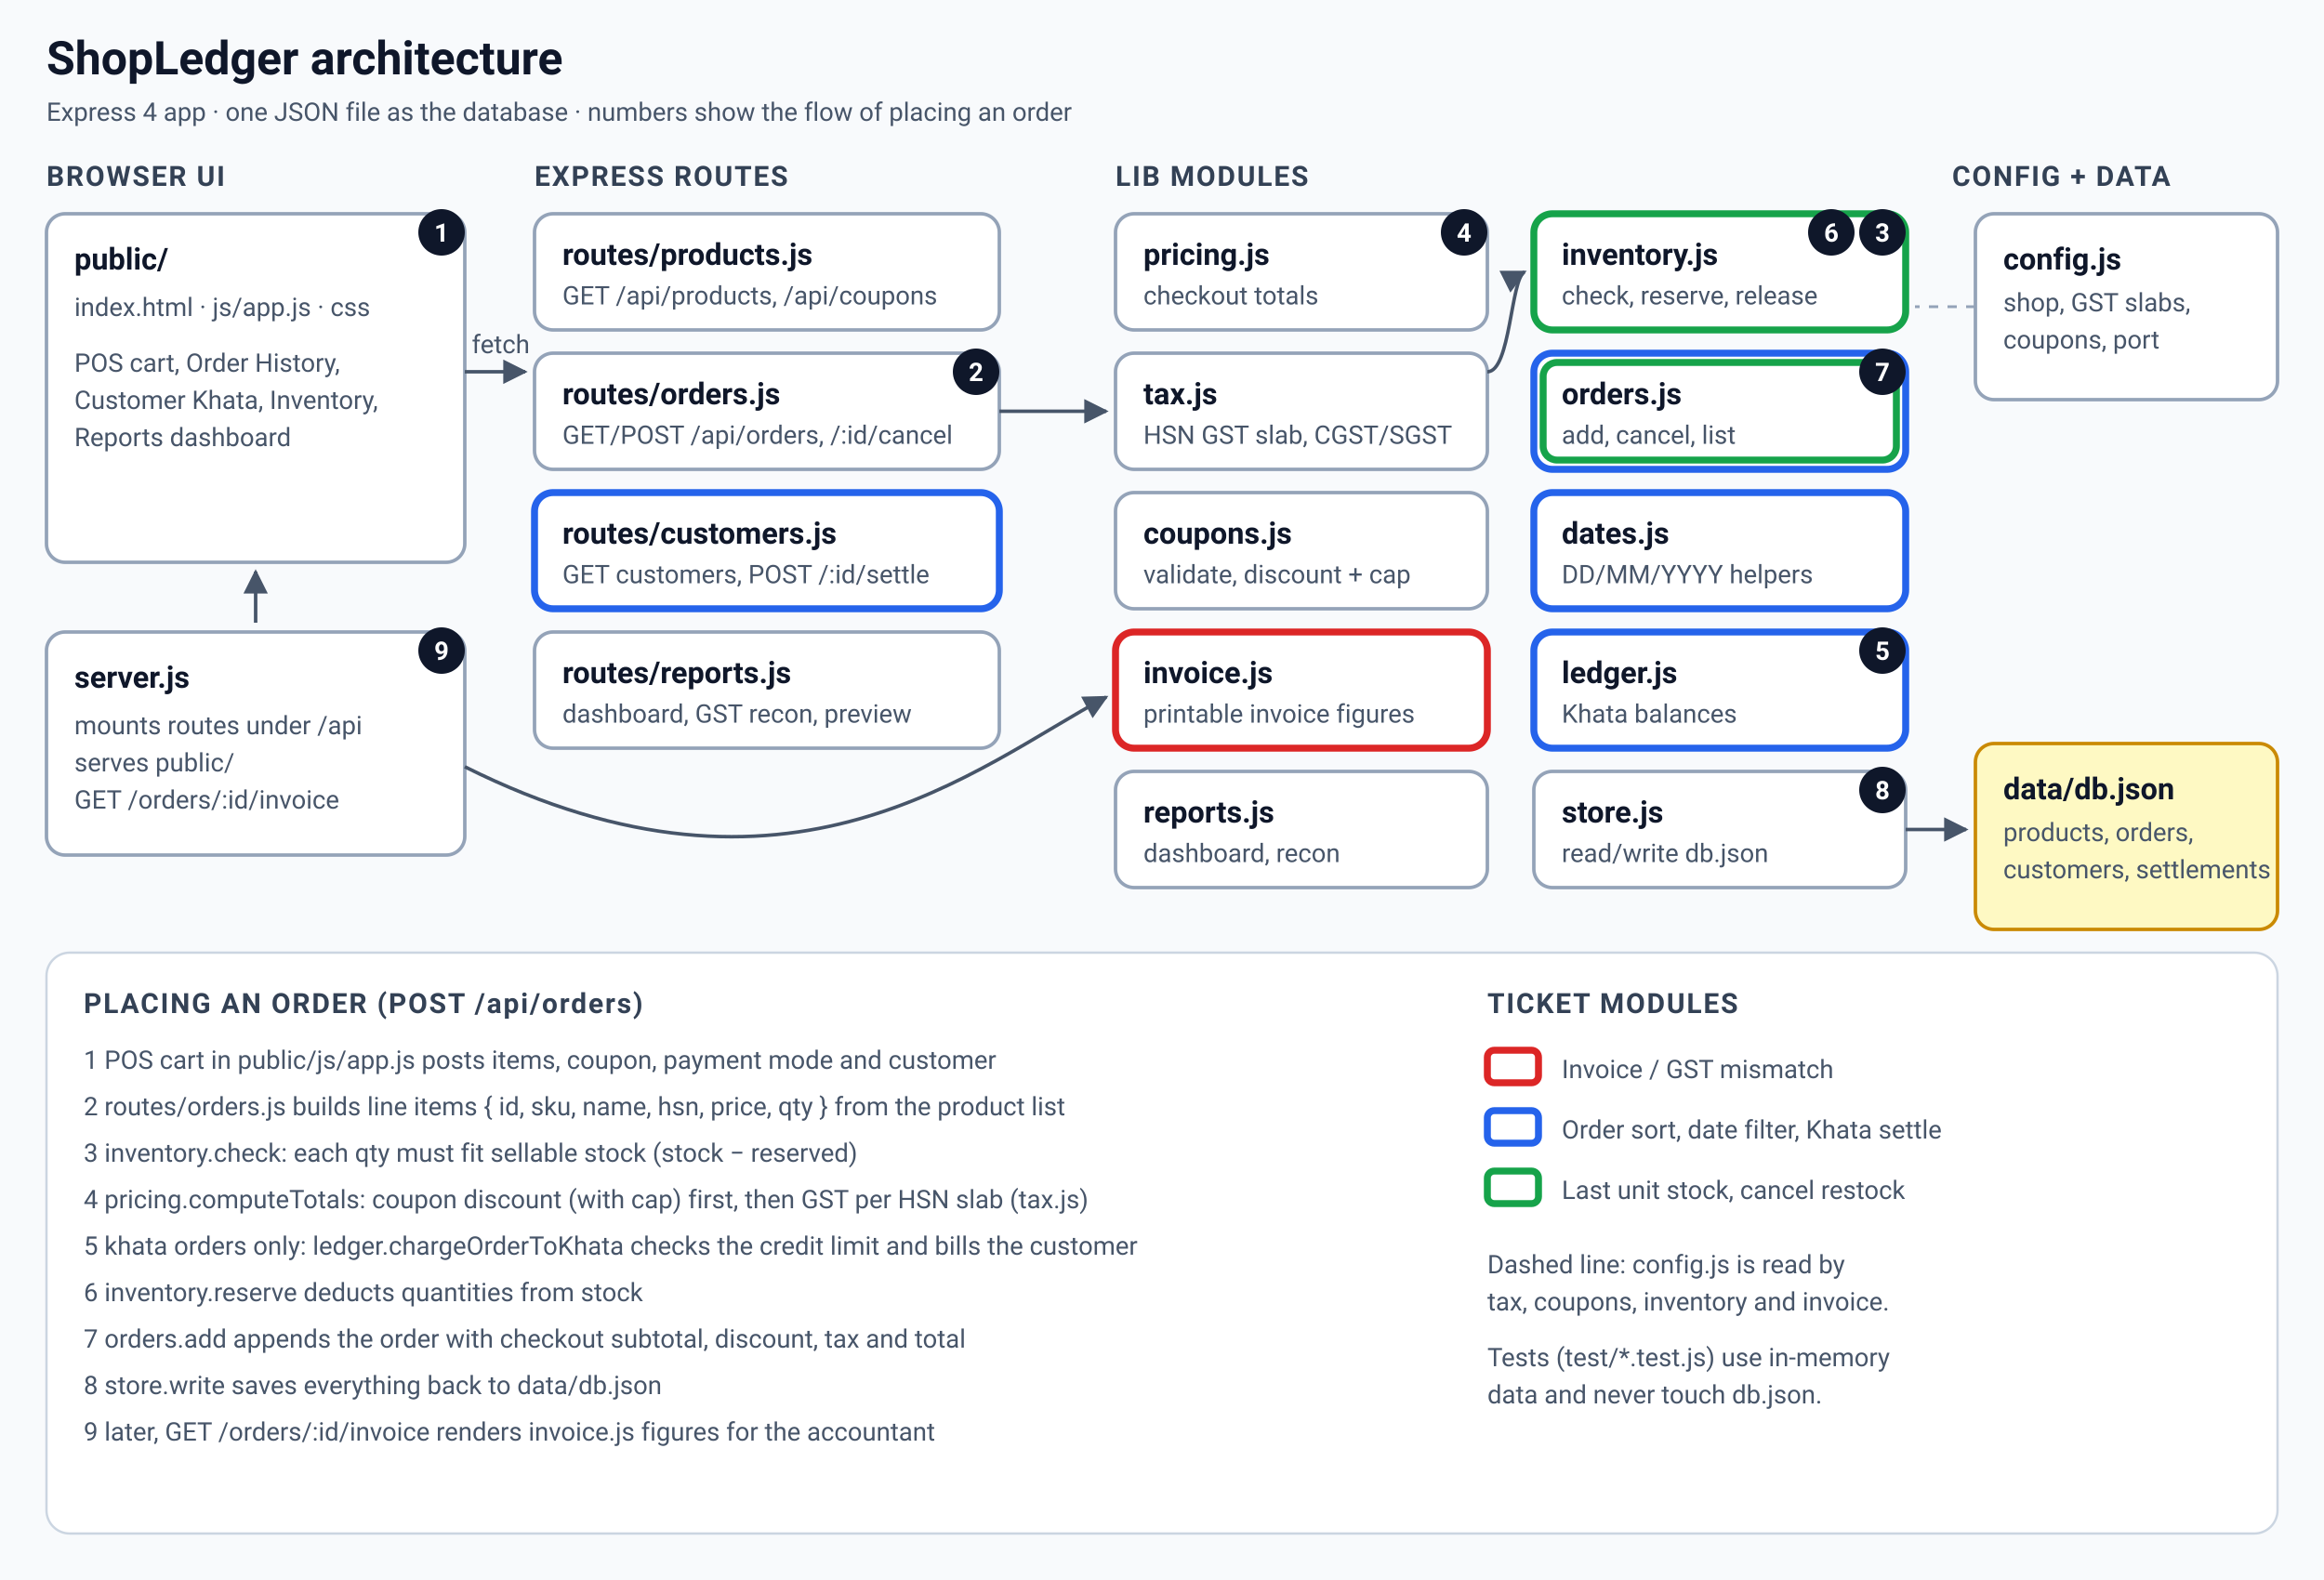
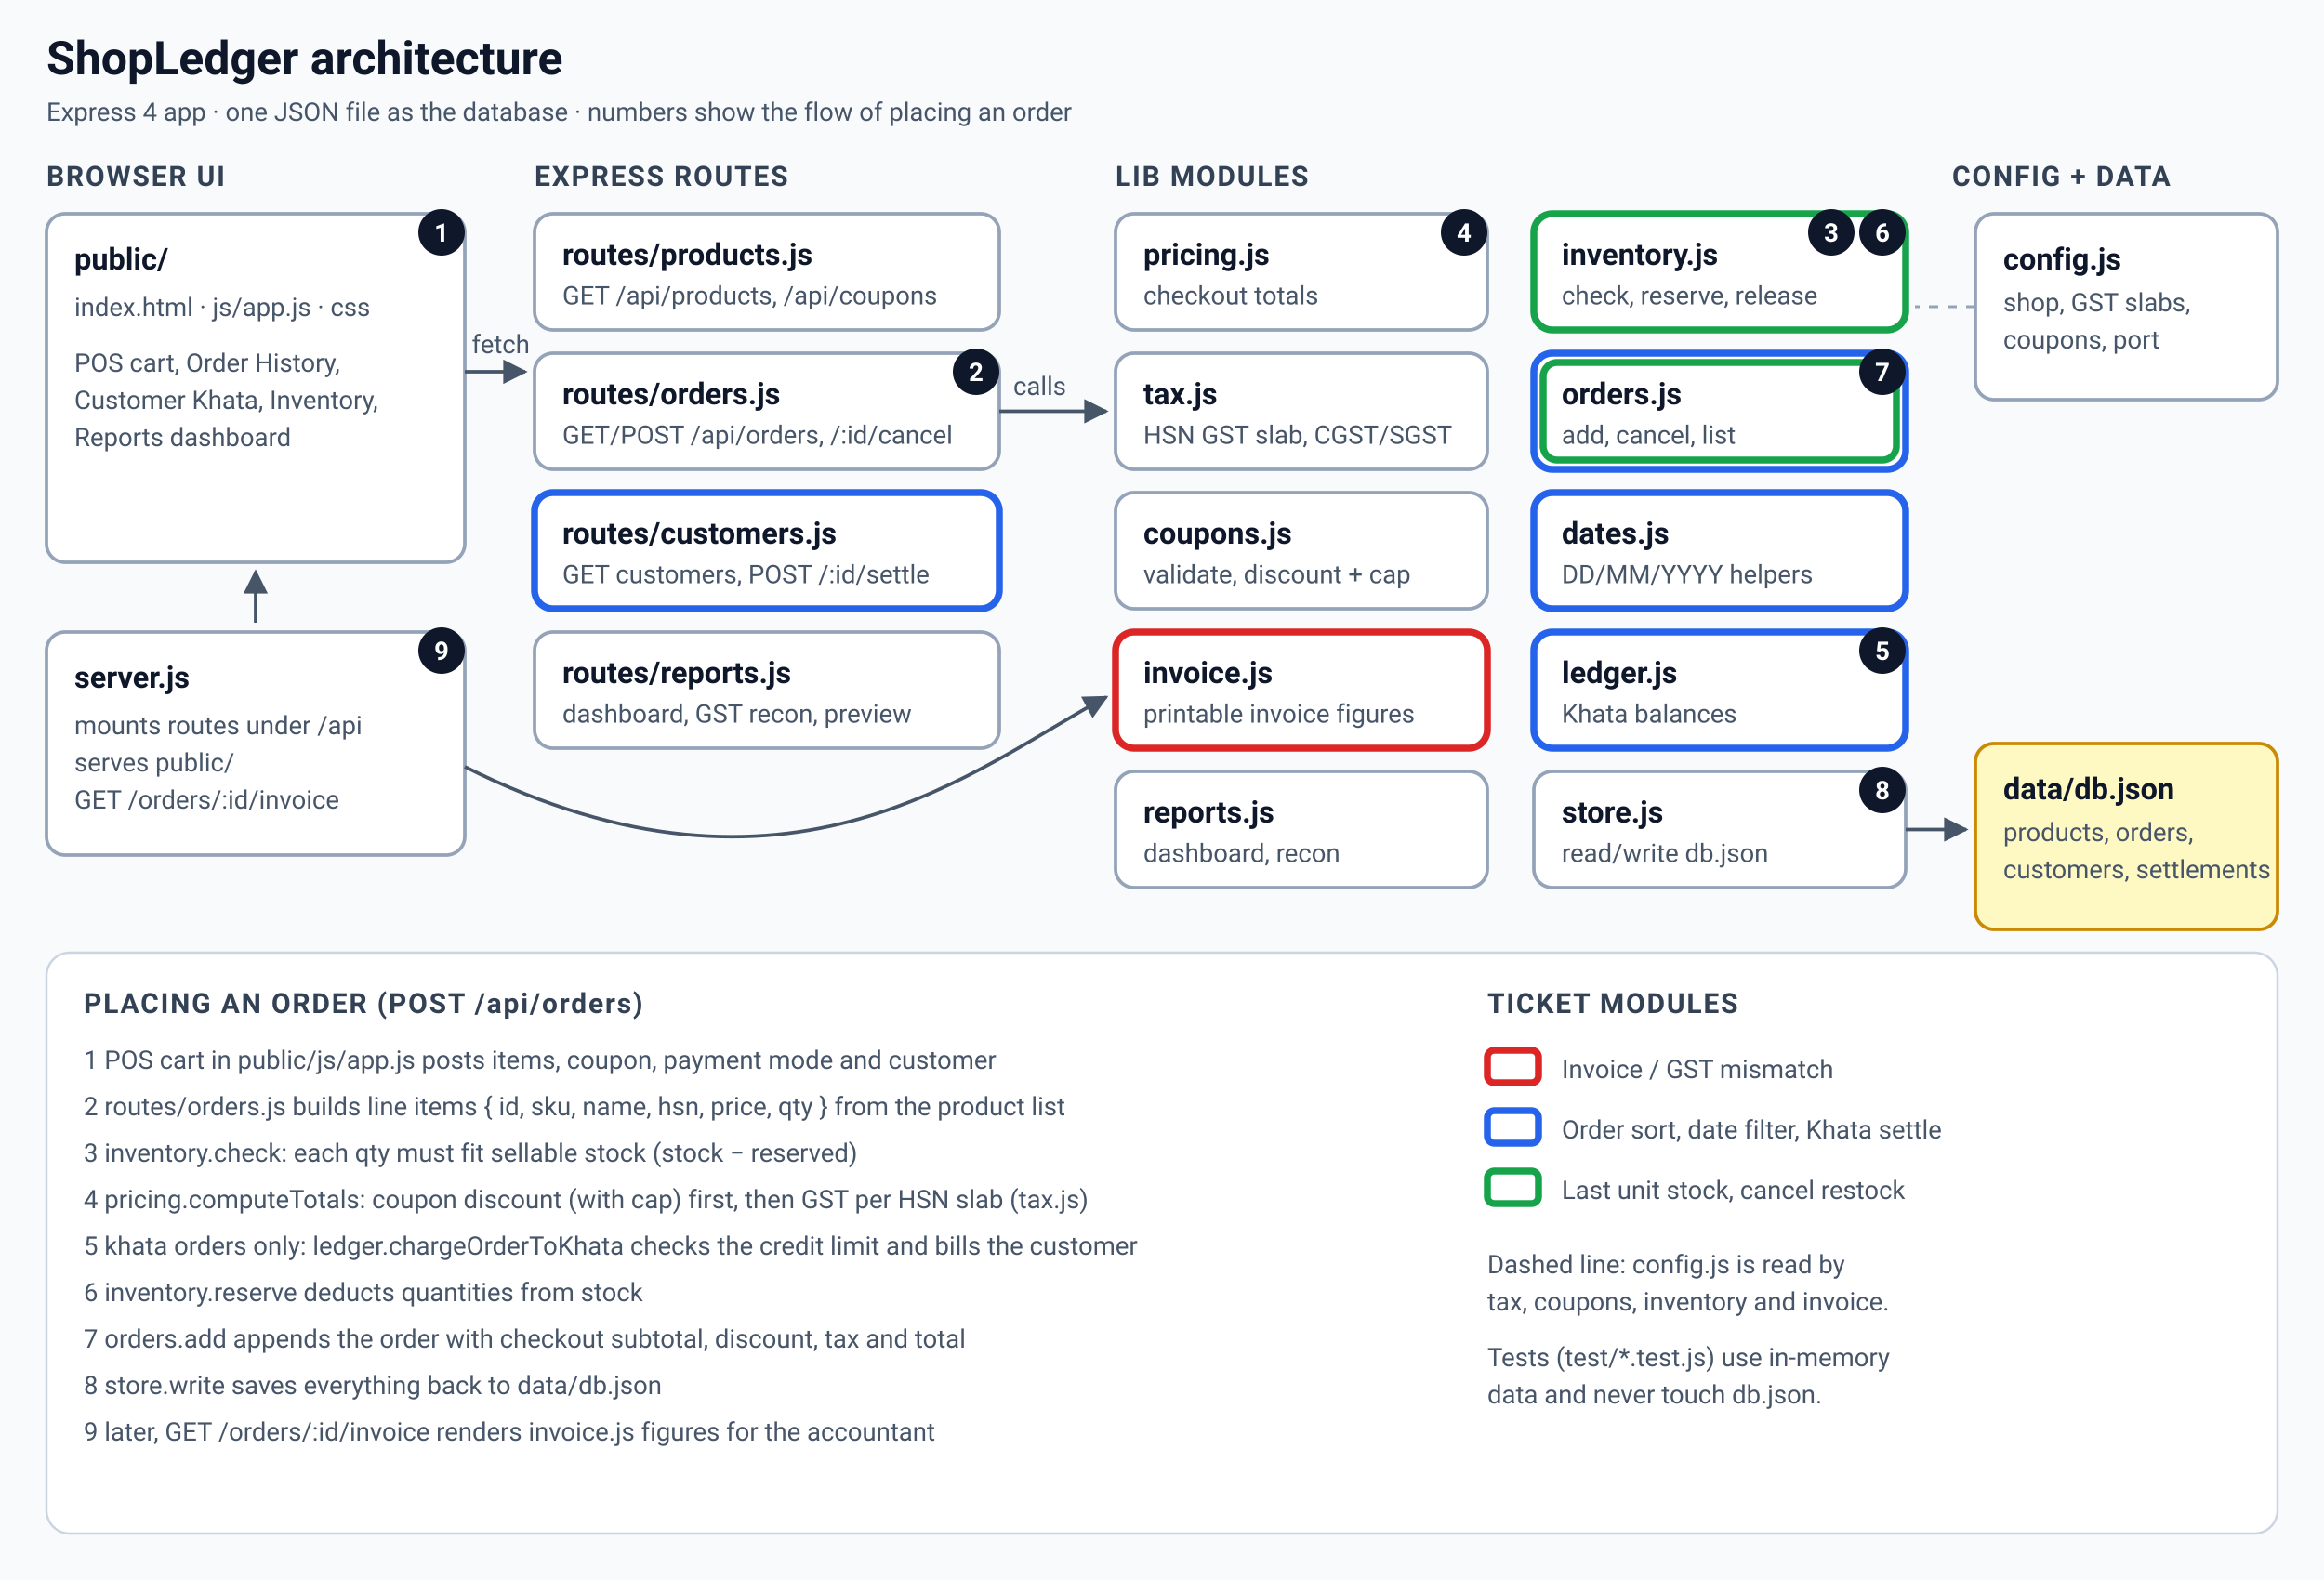
<svg xmlns="http://www.w3.org/2000/svg" viewBox="0 0 1000 680" width="1000" height="680" font-family="-apple-system, Segoe UI, Roboto, Arial, sans-serif">
  <defs>
    <marker id="a" viewBox="0 0 10 10" refX="9" refY="5" markerWidth="7" markerHeight="7" orient="auto-start-reverse">
      <path d="M0,0 L10,5 L0,10 z" fill="#475569" />
    </marker>
    <style>
      .box{fill:#ffffff;stroke:#94a3b8;stroke-width:1.5}
      .t{font-size:13px;fill:#0f172a;font-weight:600}
      .s{font-size:11px;fill:#475569}
      .h{font-size:12px;fill:#334155;font-weight:700;letter-spacing:.06em}
      .ln{stroke:#475569;stroke-width:1.5;fill:none;marker-end:url(#a)}
      .dash{stroke:#94a3b8;stroke-width:1.2;fill:none;stroke-dasharray:4 4}
      .n{fill:#0f172a}
      .nt{font-size:11px;fill:#fff;font-weight:700;text-anchor:middle}
      .t1{stroke:#dc2626;stroke-width:3}
      .t2{stroke:#2563eb;stroke-width:3}
      .t3{stroke:#16a34a;stroke-width:3}
    </style>
  </defs>
  <rect width="1000" height="680" fill="#f8fafc" />
  <text x="20" y="32" font-size="20" font-weight="700" fill="#0f172a">ShopLedger architecture</text>
  <text x="20" y="52" class="s">Express 4 app · one JSON file as the database · numbers show the flow of placing an order</text>
  <text x="20" y="80" class="h">BROWSER UI</text>
  <text x="230" y="80" class="h">EXPRESS ROUTES</text>
  <text x="480" y="80" class="h">LIB MODULES</text>
  <text x="840" y="80" class="h">CONFIG + DATA</text>
  <rect x="20" y="92" width="180" height="150" rx="8" class="box" />
  <text x="32" y="116" class="t">public/</text>
  <text x="32" y="136" class="s">index.html · js/app.js · css</text>
  <text x="32" y="160" class="s">POS cart, Order History,</text>
  <text x="32" y="176" class="s">Customer Khata, Inventory,</text>
  <text x="32" y="192" class="s">Reports dashboard</text>
  <circle cx="190" cy="100" r="10" class="n" />
  <text x="190" y="104" class="nt">1</text>
  <rect x="20" y="272" width="180" height="96" rx="8" class="box" />
  <text x="32" y="296" class="t">server.js</text>
  <text x="32" y="316" class="s">mounts routes under /api</text>
  <text x="32" y="332" class="s">serves public/</text>
  <text x="32" y="348" class="s">GET /orders/:id/invoice</text>
  <circle cx="190" cy="280" r="10" class="n" />
  <text x="190" y="284" class="nt">9</text>
  <rect x="230" y="92" width="200" height="50" rx="8" class="box" />
  <text x="242" y="114" class="t">routes/products.js</text>
  <text x="242" y="131" class="s">GET /api/products, /api/coupons</text>
  <rect x="230" y="152" width="200" height="50" rx="8" class="box" />
  <text x="242" y="174" class="t">routes/orders.js</text>
  <text x="242" y="191" class="s">GET/POST /api/orders, /:id/cancel</text>
  <circle cx="420" cy="160" r="10" class="n" />
  <text x="420" y="164" class="nt">2</text>
  <rect x="230" y="212" width="200" height="50" rx="8" class="box t2" />
  <text x="242" y="234" class="t">routes/customers.js</text>
  <text x="242" y="251" class="s">GET customers, POST /:id/settle</text>
  <rect x="230" y="272" width="200" height="50" rx="8" class="box" />
  <text x="242" y="294" class="t">routes/reports.js</text>
  <text x="242" y="311" class="s">dashboard, GST recon, preview</text>
  <rect x="480" y="92" width="160" height="50" rx="8" class="box" />
  <text x="492" y="114" class="t">pricing.js</text>
  <text x="492" y="131" class="s">checkout totals</text>
  <circle cx="630" cy="100" r="10" class="n" />
  <text x="630" y="104" class="nt">4</text>
  <rect x="480" y="152" width="160" height="50" rx="8" class="box" />
  <text x="492" y="174" class="t">tax.js</text>
  <text x="492" y="191" class="s">HSN GST slab, CGST/SGST</text>
  <rect x="480" y="212" width="160" height="50" rx="8" class="box" />
  <text x="492" y="234" class="t">coupons.js</text>
  <text x="492" y="251" class="s">validate, discount + cap</text>
  <rect x="480" y="272" width="160" height="50" rx="8" class="box t1" />
  <text x="492" y="294" class="t">invoice.js</text>
  <text x="492" y="311" class="s">printable invoice figures</text>
  <rect x="480" y="332" width="160" height="50" rx="8" class="box" />
  <text x="492" y="354" class="t">reports.js</text>
  <text x="492" y="371" class="s">dashboard, recon</text>
  <rect x="660" y="92" width="160" height="50" rx="8" class="box t3" />
  <text x="672" y="114" class="t">inventory.js</text>
  <text x="672" y="131" class="s">check, reserve, release</text>
+   <circle cx="788" cy="100" r="10" class="n" />
+   <text x="788" y="104" class="nt">3</text>
  <circle cx="810" cy="100" r="10" class="n" />
-   <text x="810" y="104" class="nt">3</text>
-   <circle cx="788" cy="100" r="10" class="n" />
-   <text x="788" y="104" class="nt">6</text>
+   <text x="810" y="104" class="nt">6</text>
  <rect x="660" y="152" width="160" height="50" rx="8" class="box t2" />
  <rect x="664" y="156" width="152" height="42" rx="6" fill="none" class="t3" />
  <text x="672" y="174" class="t">orders.js</text>
  <text x="672" y="191" class="s">add, cancel, list</text>
  <circle cx="810" cy="160" r="10" class="n" />
  <text x="810" y="164" class="nt">7</text>
  <rect x="660" y="212" width="160" height="50" rx="8" class="box t2" />
  <text x="672" y="234" class="t">dates.js</text>
  <text x="672" y="251" class="s">DD/MM/YYYY helpers</text>
  <rect x="660" y="272" width="160" height="50" rx="8" class="box t2" />
  <text x="672" y="294" class="t">ledger.js</text>
  <text x="672" y="311" class="s">Khata balances</text>
  <circle cx="810" cy="280" r="10" class="n" />
  <text x="810" y="284" class="nt">5</text>
  <rect x="660" y="332" width="160" height="50" rx="8" class="box" />
  <text x="672" y="354" class="t">store.js</text>
  <text x="672" y="371" class="s">read/write db.json</text>
  <circle cx="810" cy="340" r="10" class="n" />
  <text x="810" y="344" class="nt">8</text>
  <rect x="850" y="92" width="130" height="80" rx="8" class="box" />
  <text x="862" y="116" class="t">config.js</text>
  <text x="862" y="134" class="s">shop, GST slabs,</text>
  <text x="862" y="150" class="s">coupons, port</text>
  <rect x="850" y="320" width="130" height="80" rx="8" fill="#fef9c3" stroke="#ca8a04" stroke-width="1.5" />
  <text x="862" y="344" class="t">data/db.json</text>
  <text x="862" y="362" class="s">products, orders,</text>
  <text x="862" y="378" class="s">customers, settlements</text>
  <path d="M200 160 H226" class="ln" />
  <text x="203" y="152" class="s">fetch</text>
  <path d="M110 268 V246" class="ln" />
  <path d="M430 177 H476" class="ln" />
-   <path d="M640 160 C650 160 650 120 656 117" class="ln" />
+   <text x="436" y="170" class="s">calls</text>
  <path d="M820 357 H846" class="ln" />
  <path d="M850 132 H824" class="dash" />
  <path d="M200 330 C340 400 420 330 476 300" class="ln" />
  <rect x="20" y="410" width="960" height="250" rx="10" fill="#ffffff" stroke="#cbd5e1" />
  <text x="36" y="436" class="h">PLACING AN ORDER (POST /api/orders)</text>
  <text x="36" y="460" class="s" font-size="12">1  POS cart in public/js/app.js posts items, coupon, payment mode and customer</text>
  <text x="36" y="480" class="s" font-size="12">2  routes/orders.js builds line items { id, sku, name, hsn, price, qty } from the product list</text>
  <text x="36" y="500" class="s" font-size="12">3  inventory.check: each qty must fit sellable stock (stock − reserved)</text>
  <text x="36" y="520" class="s" font-size="12">4  pricing.computeTotals: coupon discount (with cap) first, then GST per HSN slab (tax.js)</text>
  <text x="36" y="540" class="s" font-size="12">5  khata orders only: ledger.chargeOrderToKhata checks the credit limit and bills the customer</text>
  <text x="36" y="560" class="s" font-size="12">6  inventory.reserve deducts quantities from stock</text>
  <text x="36" y="580" class="s" font-size="12">7  orders.add appends the order with checkout subtotal, discount, tax and total</text>
  <text x="36" y="600" class="s" font-size="12">8  store.write saves everything back to data/db.json</text>
  <text x="36" y="620" class="s" font-size="12">9  later, GET /orders/:id/invoice renders invoice.js figures for the accountant</text>
  <text x="640" y="436" class="h">TICKET MODULES</text>
  <rect x="640" y="452" width="22" height="14" rx="3" fill="#fff" class="t1" />
  <text x="672" y="464" class="s" font-size="12">Invoice / GST mismatch</text>
  <rect x="640" y="478" width="22" height="14" rx="3" fill="#fff" class="t2" />
  <text x="672" y="490" class="s" font-size="12">Order sort, date filter, Khata settle</text>
  <rect x="640" y="504" width="22" height="14" rx="3" fill="#fff" class="t3" />
  <text x="672" y="516" class="s" font-size="12">Last unit stock, cancel restock</text>
  <text x="640" y="548" class="s">Dashed line: config.js is read by</text>
  <text x="640" y="564" class="s">tax, coupons, inventory and invoice.</text>
  <text x="640" y="588" class="s">Tests (test/*.test.js) use in-memory</text>
  <text x="640" y="604" class="s">data and never touch db.json.</text>
</svg>
